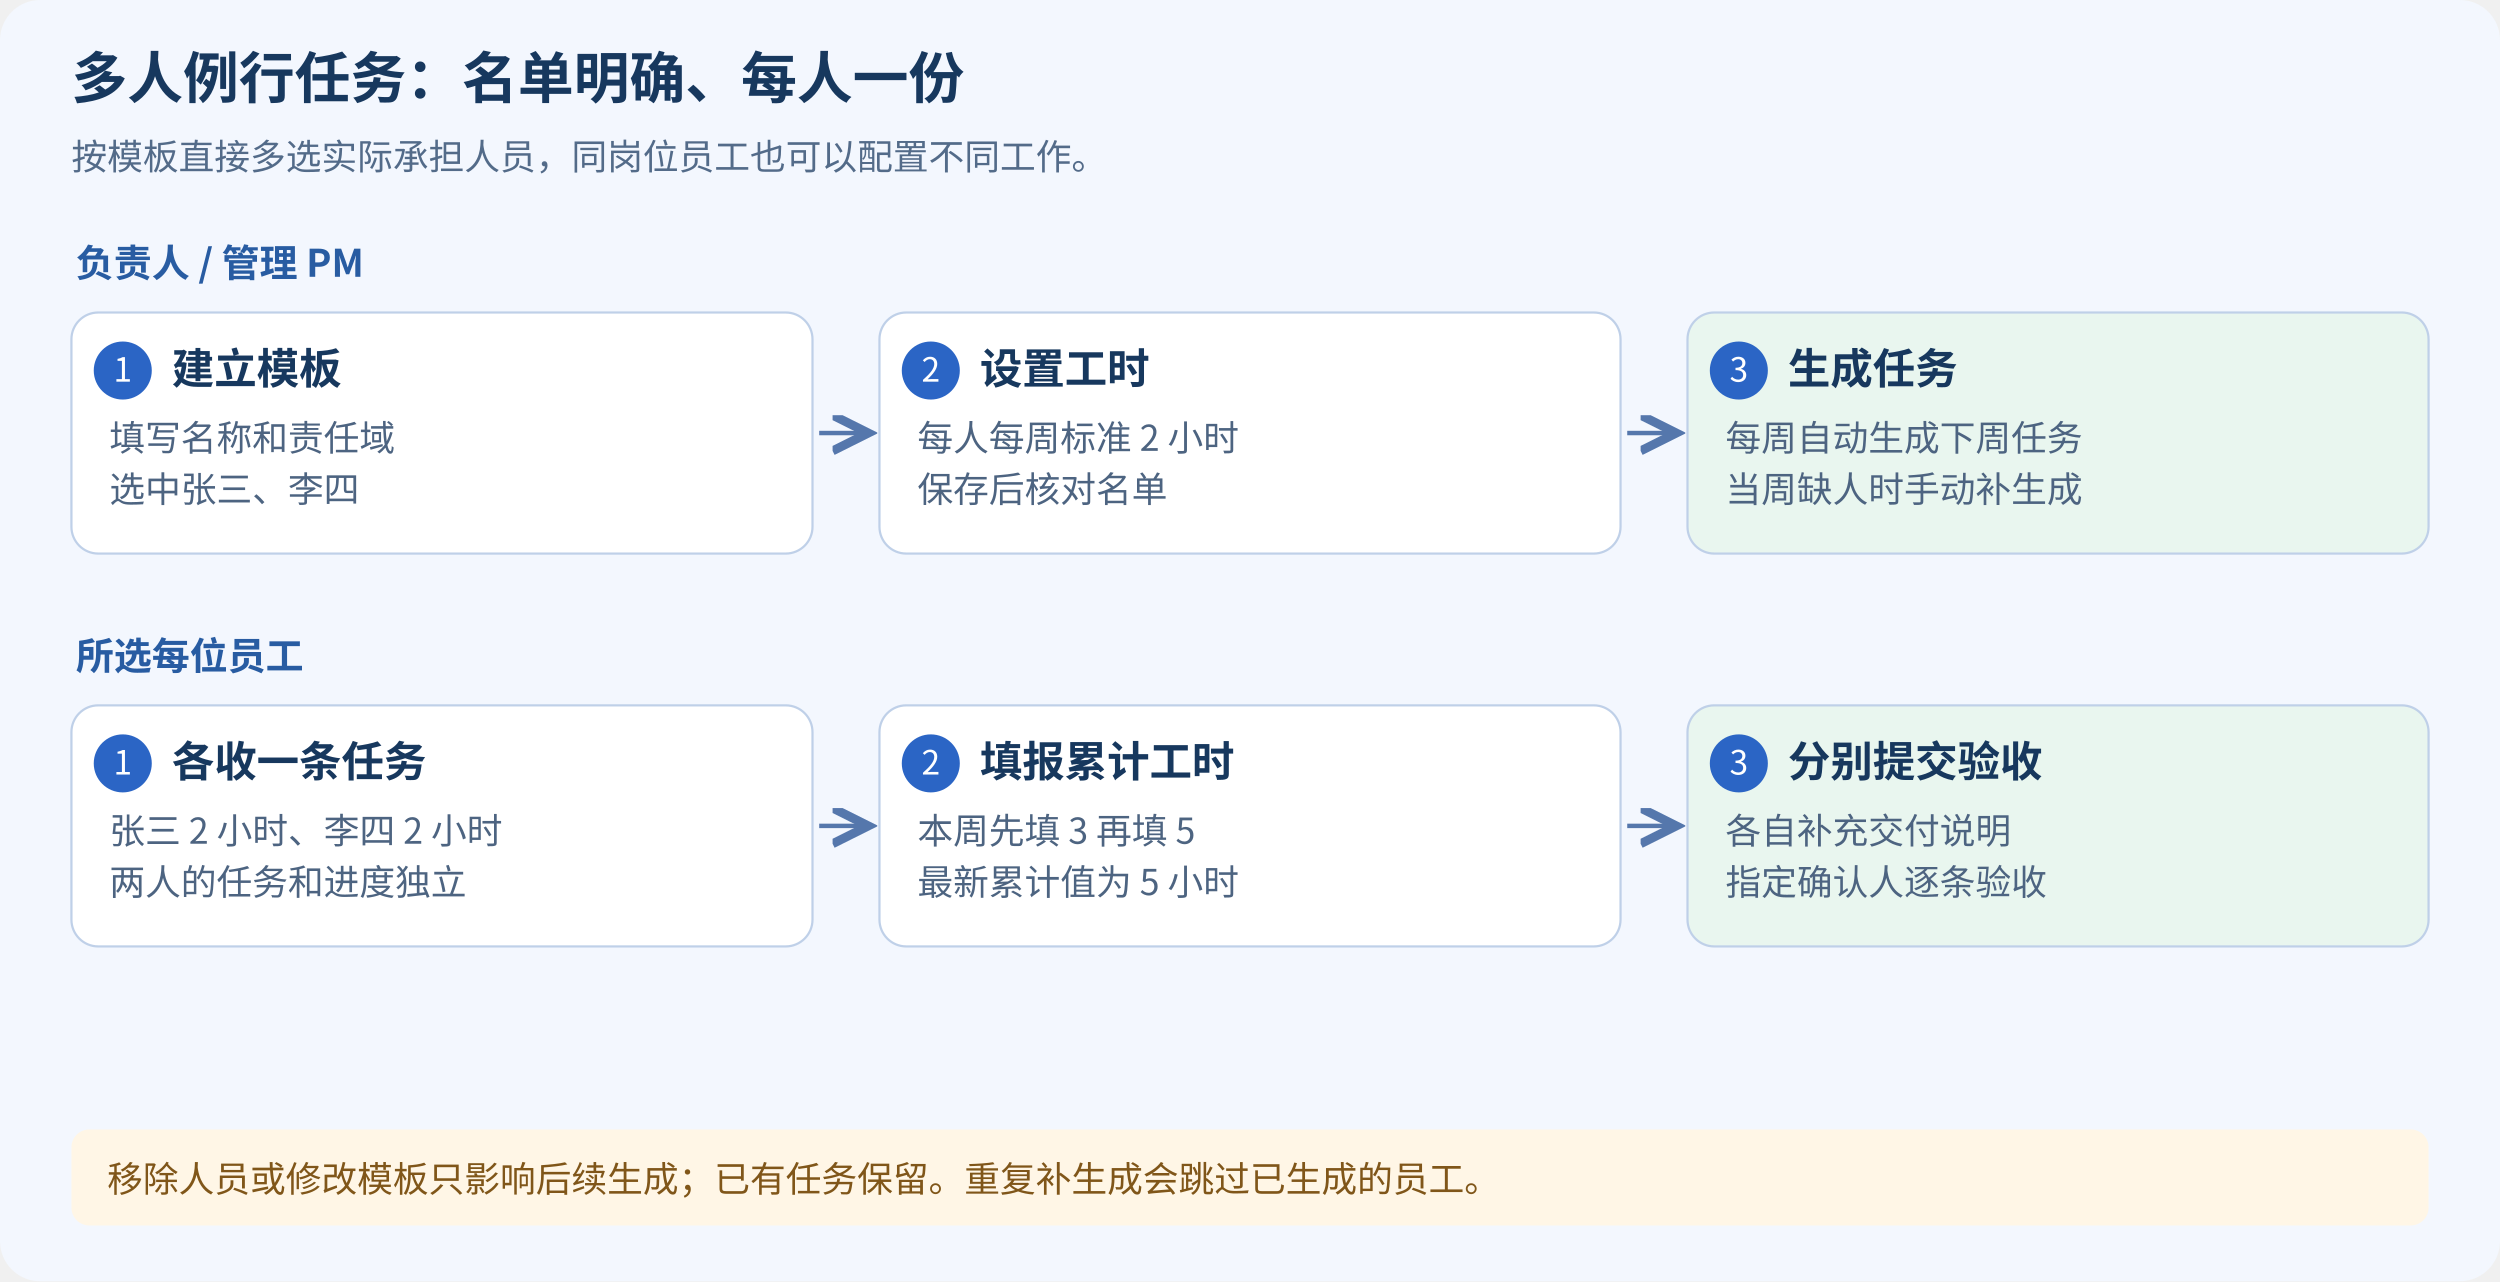
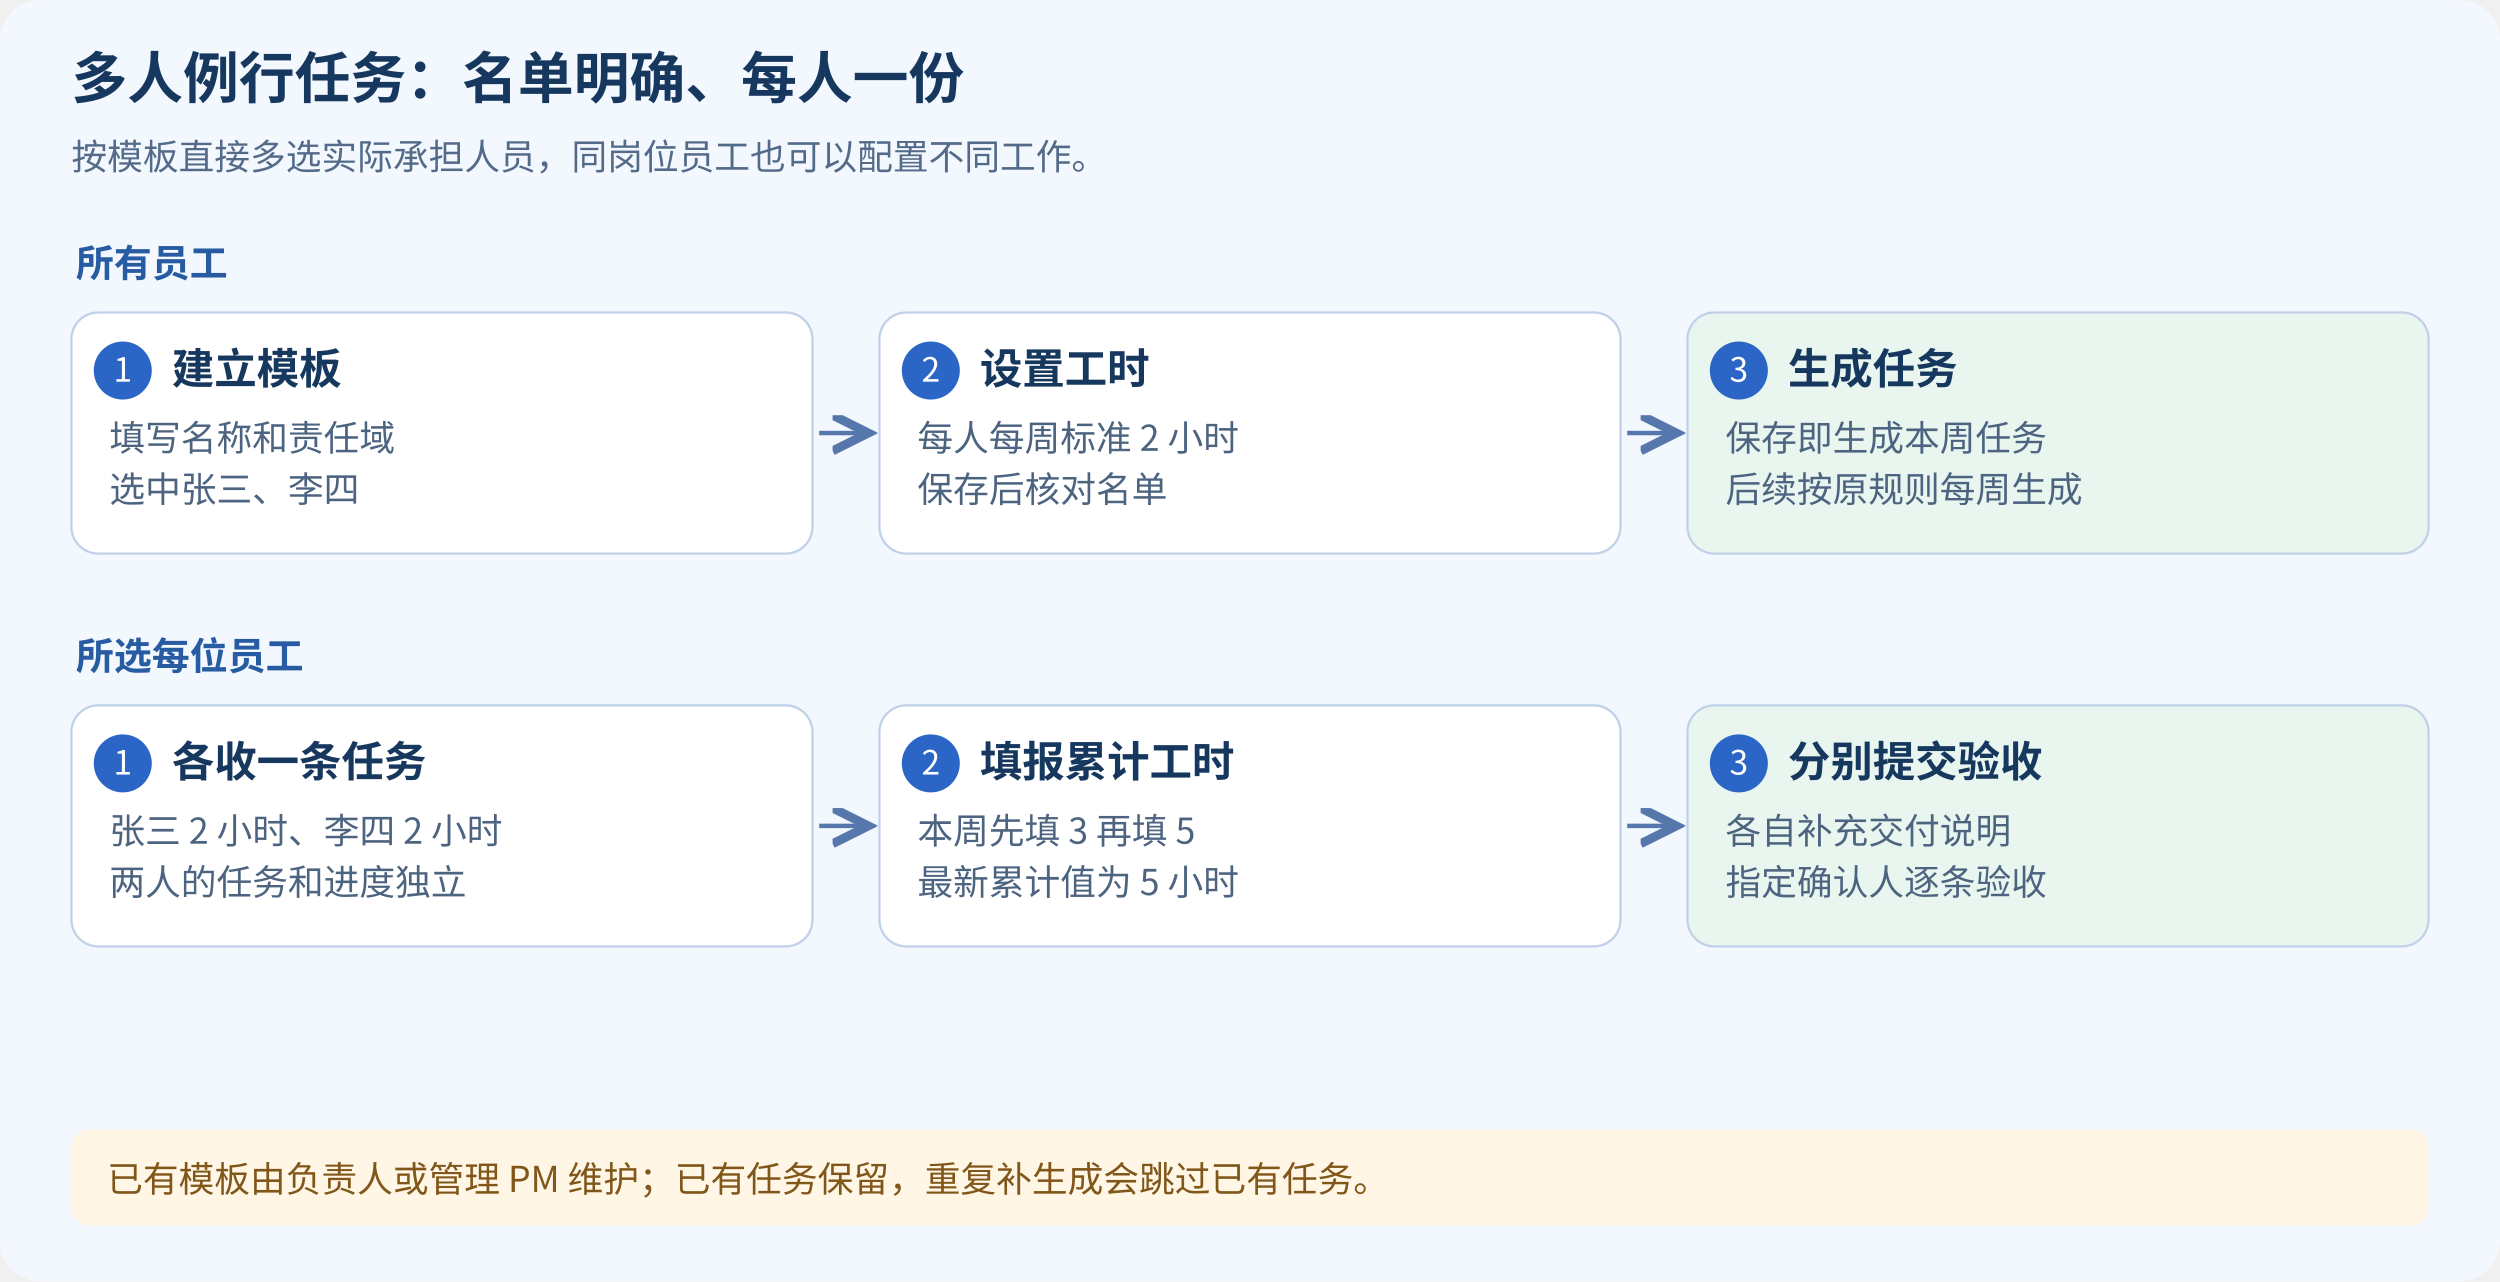
<svg xmlns="http://www.w3.org/2000/svg" width="1120" height="574" viewBox="0 0 1120 574" role="img" aria-labelledby="title desc">
  <defs>
    <marker id="arrow" markerWidth="10" markerHeight="10" refX="8" refY="4" orient="auto">
      <path d="M0 0L8 4L0 8" fill="none" stroke="#5577ac" stroke-width="2" />
    </marker>
  </defs>
  <rect width="1120" height="574" rx="18" fill="#f3f7fe" />
  <g font-family="Microsoft YaHei,Noto Sans CJK SC,sans-serif">
    <text x="32" y="44" font-size="25" font-weight="700" fill="#17385e">多人例行任务：名单明确、每人一份</text>
    <text x="32" y="76" font-size="16" fill="#536b89">按模板直接多选实际承担人员，同岗位员工也可以配置不同工作。</text>
-     <text x="34" y="124" font-size="17" font-weight="700" fill="#285ca2">负责人 / 管理 PM</text>
+     <text x="34" y="124" font-size="17" font-weight="700" fill="#285ca2">所有员工</text>
    <rect x="32.0" y="140" width="332.0" height="108" rx="12" fill="#fff" stroke="#bfd0e8" />
    <circle cx="55.0" cy="166" r="13" fill="#2b65c5" />
    <text x="55.0" y="171" text-anchor="middle" font-size="15" fill="#fff">1</text>
    <text x="77.0" y="172" font-size="19" font-weight="700" fill="#17385e">建立模板</text>
    <text x="49.0" y="202" font-size="16" fill="#4d6481">填写名称和责任域</text>
    <text x="49.0" y="225" font-size="16" fill="#4d6481">选中张三、李四</text>
    <path d="M367.0 194H389.0" stroke="#5577ac" stroke-width="2" marker-end="url(#arrow)" />
    <rect x="394.0" y="140" width="332.0" height="108" rx="12" fill="#fff" stroke="#bfd0e8" />
    <circle cx="417.0" cy="166" r="13" fill="#2b65c5" />
    <text x="417.0" y="171" text-anchor="middle" font-size="15" fill="#fff">2</text>
    <text x="439.0" y="172" font-size="19" font-weight="700" fill="#17385e">设置工时</text>
    <text x="411.0" y="202" font-size="16" fill="#4d6481">每人每周标准 2 小时</text>
    <text x="411.0" y="225" font-size="16" fill="#4d6481">保存后核对名单</text>
    <path d="M729.0 194H751.0" stroke="#5577ac" stroke-width="2" marker-end="url(#arrow)" />
    <rect x="756.0" y="140" width="332.0" height="108" rx="12" fill="#e9f6ef" stroke="#bfd0e8" />
    <circle cx="779.0" cy="166" r="13" fill="#2b65c5" />
    <text x="779.0" y="171" text-anchor="middle" font-size="15" fill="#fff">3</text>
    <text x="801.0" y="172" font-size="19" font-weight="700" fill="#17385e">生成任务</text>
-     <text x="773.0" y="202" font-size="16" fill="#4d6481">每周自动生成下周任务</text>
-     <text x="773.0" y="225" font-size="16" fill="#4d6481">当周缺人时手动补生成</text>
+     <text x="773.0" y="202" font-size="16" fill="#4d6481">保存即生成本周任务</text>
+     <text x="773.0" y="225" font-size="16" fill="#4d6481">后续按原规则每周生成</text>
    <text x="34" y="300" font-size="17" font-weight="700" fill="#285ca2">所选每位员工</text>
    <rect x="32.0" y="316" width="332.0" height="108" rx="12" fill="#fff" stroke="#bfd0e8" />
    <circle cx="55.0" cy="342" r="13" fill="#2b65c5" />
    <text x="55.0" y="347" text-anchor="middle" font-size="15" fill="#fff">1</text>
    <text x="77.0" y="348" font-size="19" font-weight="700" fill="#17385e">各收一条任务</text>
    <text x="49.0" y="378" font-size="16" fill="#4d6481">张三 2 小时、李四 2 小时</text>
    <text x="49.0" y="401" font-size="16" fill="#4d6481">两人的任务和进度独立</text>
    <path d="M367.0 370H389.0" stroke="#5577ac" stroke-width="2" marker-end="url(#arrow)" />
    <rect x="394.0" y="316" width="332.0" height="108" rx="12" fill="#fff" stroke="#bfd0e8" />
    <circle cx="417.0" cy="342" r="13" fill="#2b65c5" />
    <text x="417.0" y="347" text-anchor="middle" font-size="15" fill="#fff">2</text>
    <text x="439.0" y="348" font-size="19" font-weight="700" fill="#17385e">填报累计工时</text>
    <text x="411.0" y="378" font-size="16" fill="#4d6481">本周先填 3 再填 5</text>
    <text x="411.0" y="401" font-size="16" fill="#4d6481">最新累计值为 5 小时</text>
    <path d="M729.0 370H751.0" stroke="#5577ac" stroke-width="2" marker-end="url(#arrow)" />
    <rect x="756.0" y="316" width="332.0" height="108" rx="12" fill="#e9f6ef" stroke="#bfd0e8" />
    <circle cx="779.0" cy="342" r="13" fill="#2b65c5" />
    <text x="779.0" y="347" text-anchor="middle" font-size="15" fill="#fff">3</text>
    <text x="801.0" y="348" font-size="19" font-weight="700" fill="#17385e">分别提交验收</text>
    <text x="773.0" y="378" font-size="16" fill="#4d6481">各自补充交付说明</text>
    <text x="773.0" y="401" font-size="16" fill="#4d6481">指定确认人逐条验收</text>
    <rect x="32" y="506" width="1056" height="43" rx="8" fill="#fff6e6" />
-     <text x="48" y="534" font-size="16" fill="#805619">移除人员或修改模板只影响后续生成；已有任务保留。重复补生成会跳过已生成的员工。</text>
+     <text x="48" y="534" font-size="16" fill="#805619">已有模板由负责人或管理 PM 维护；已有任务保留，重复补生成会跳过已有任务。</text>
  </g>
</svg>
